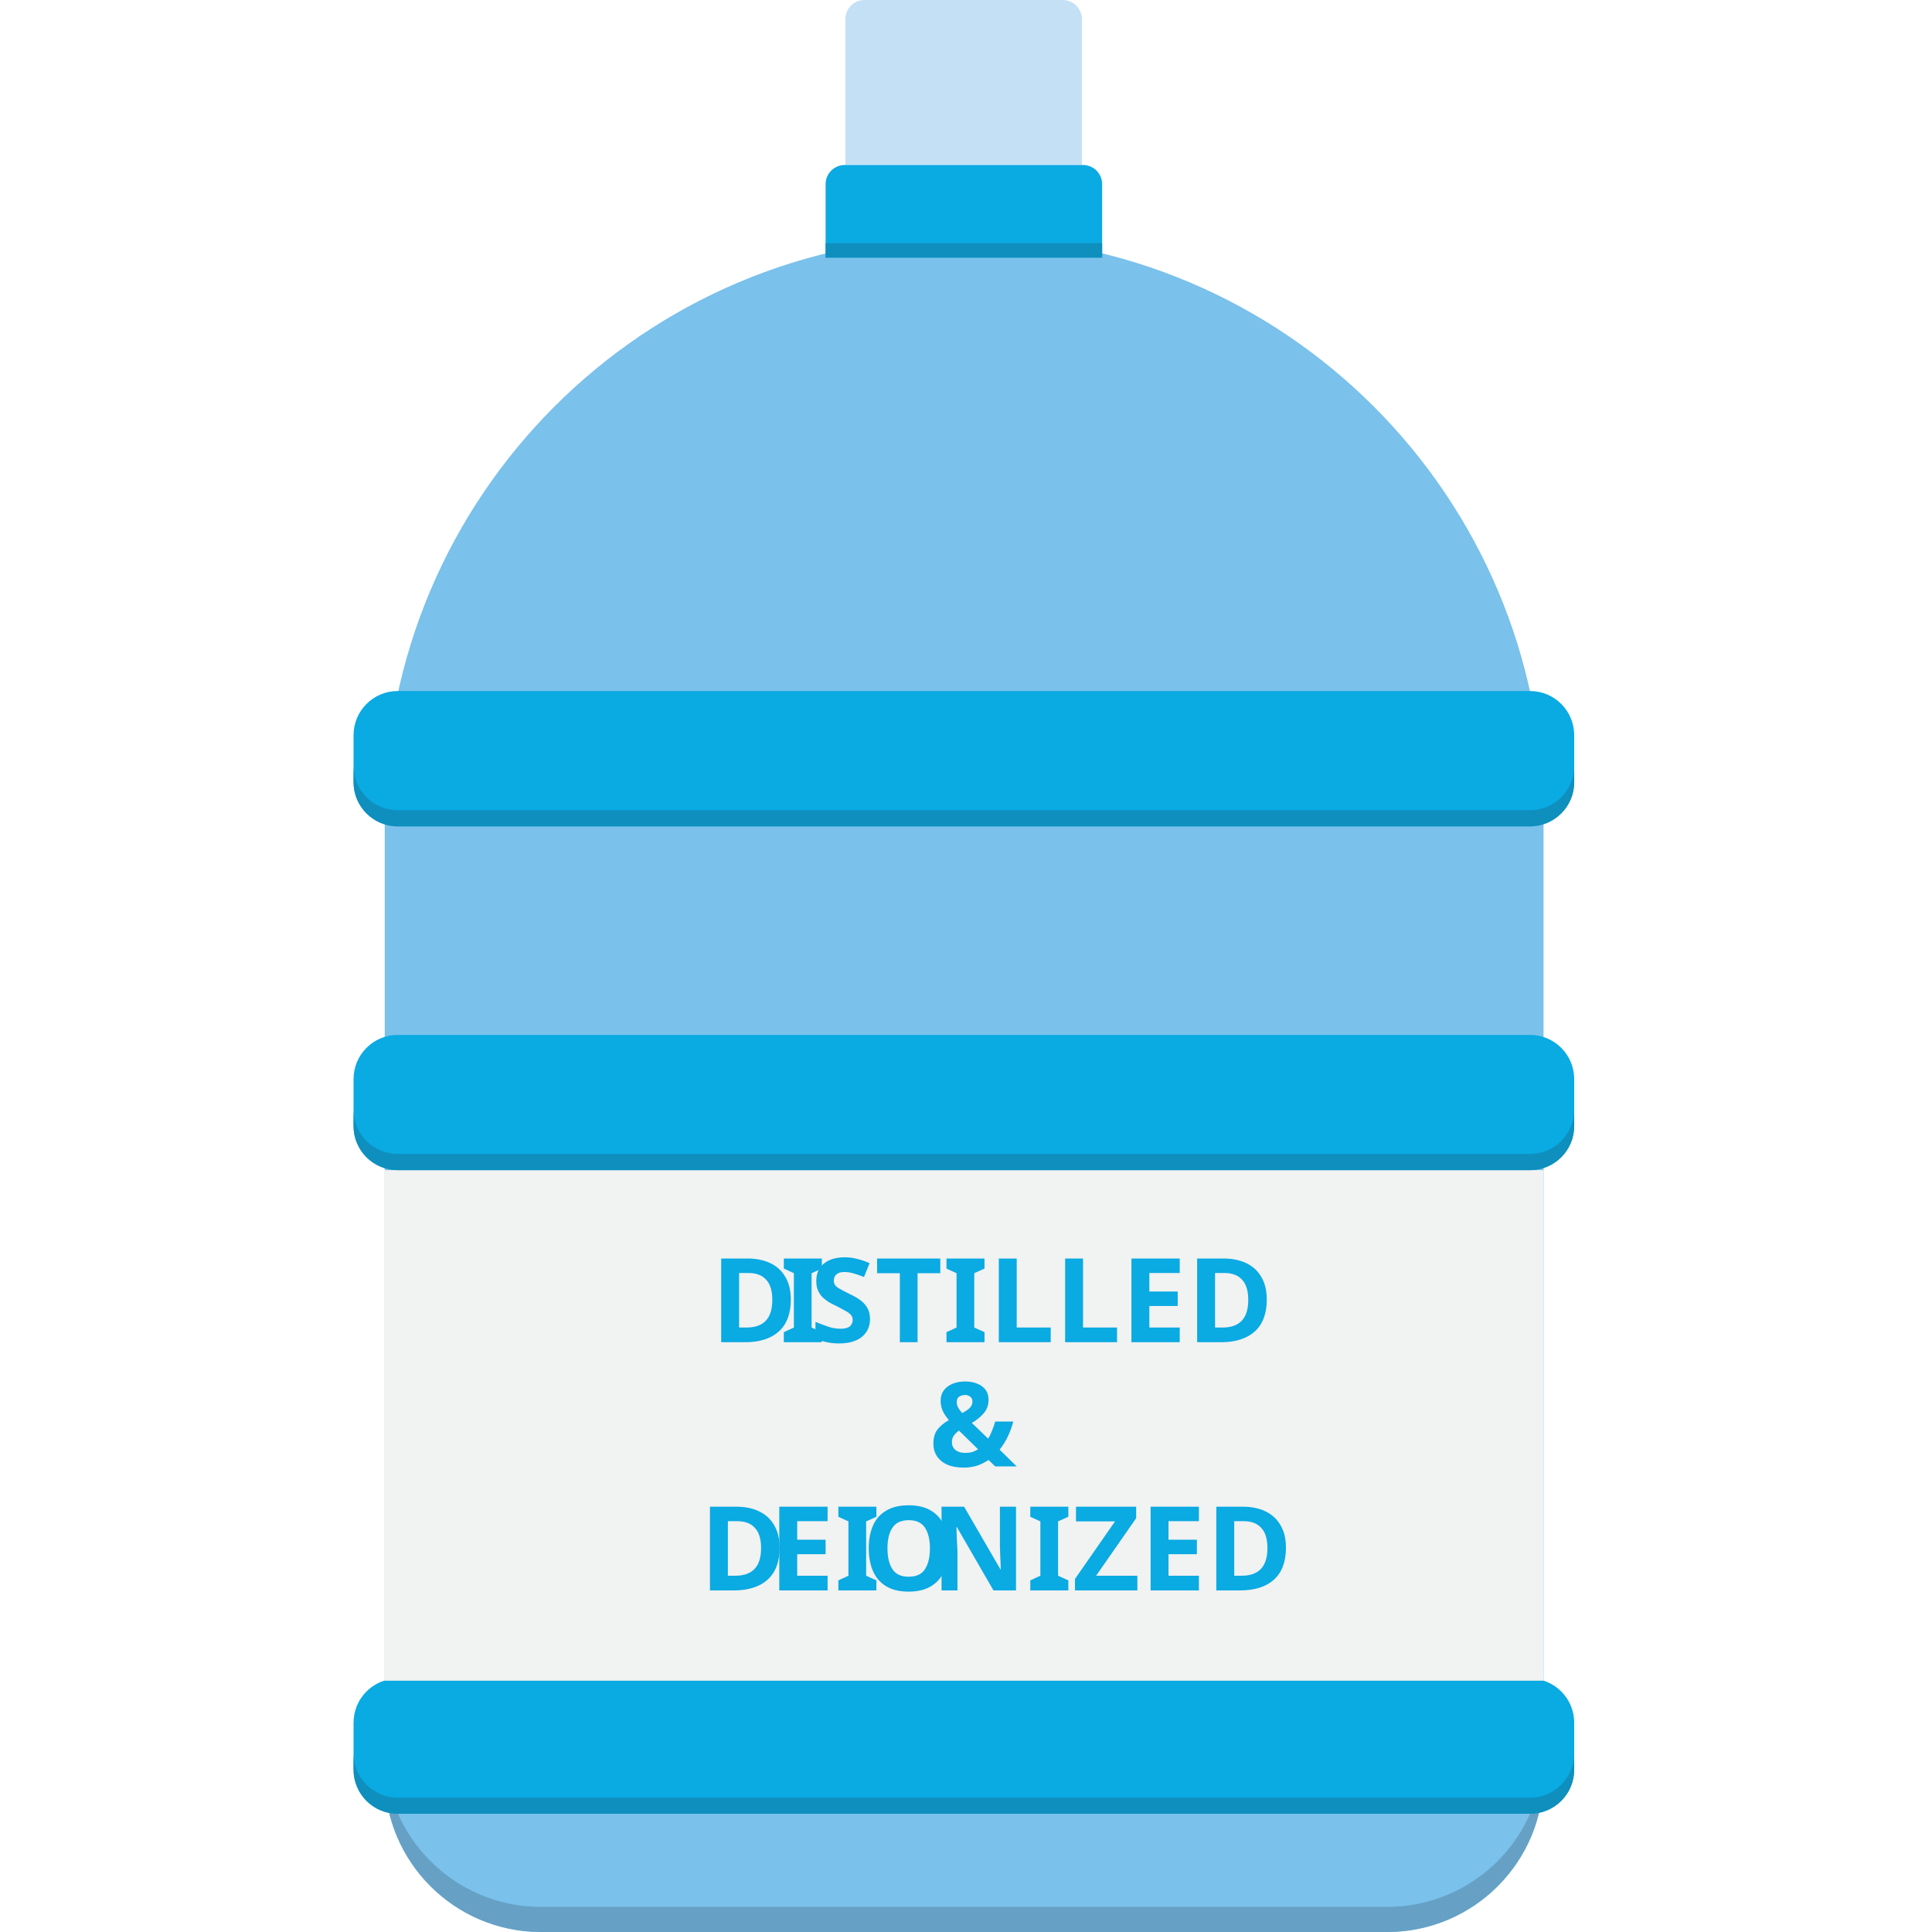
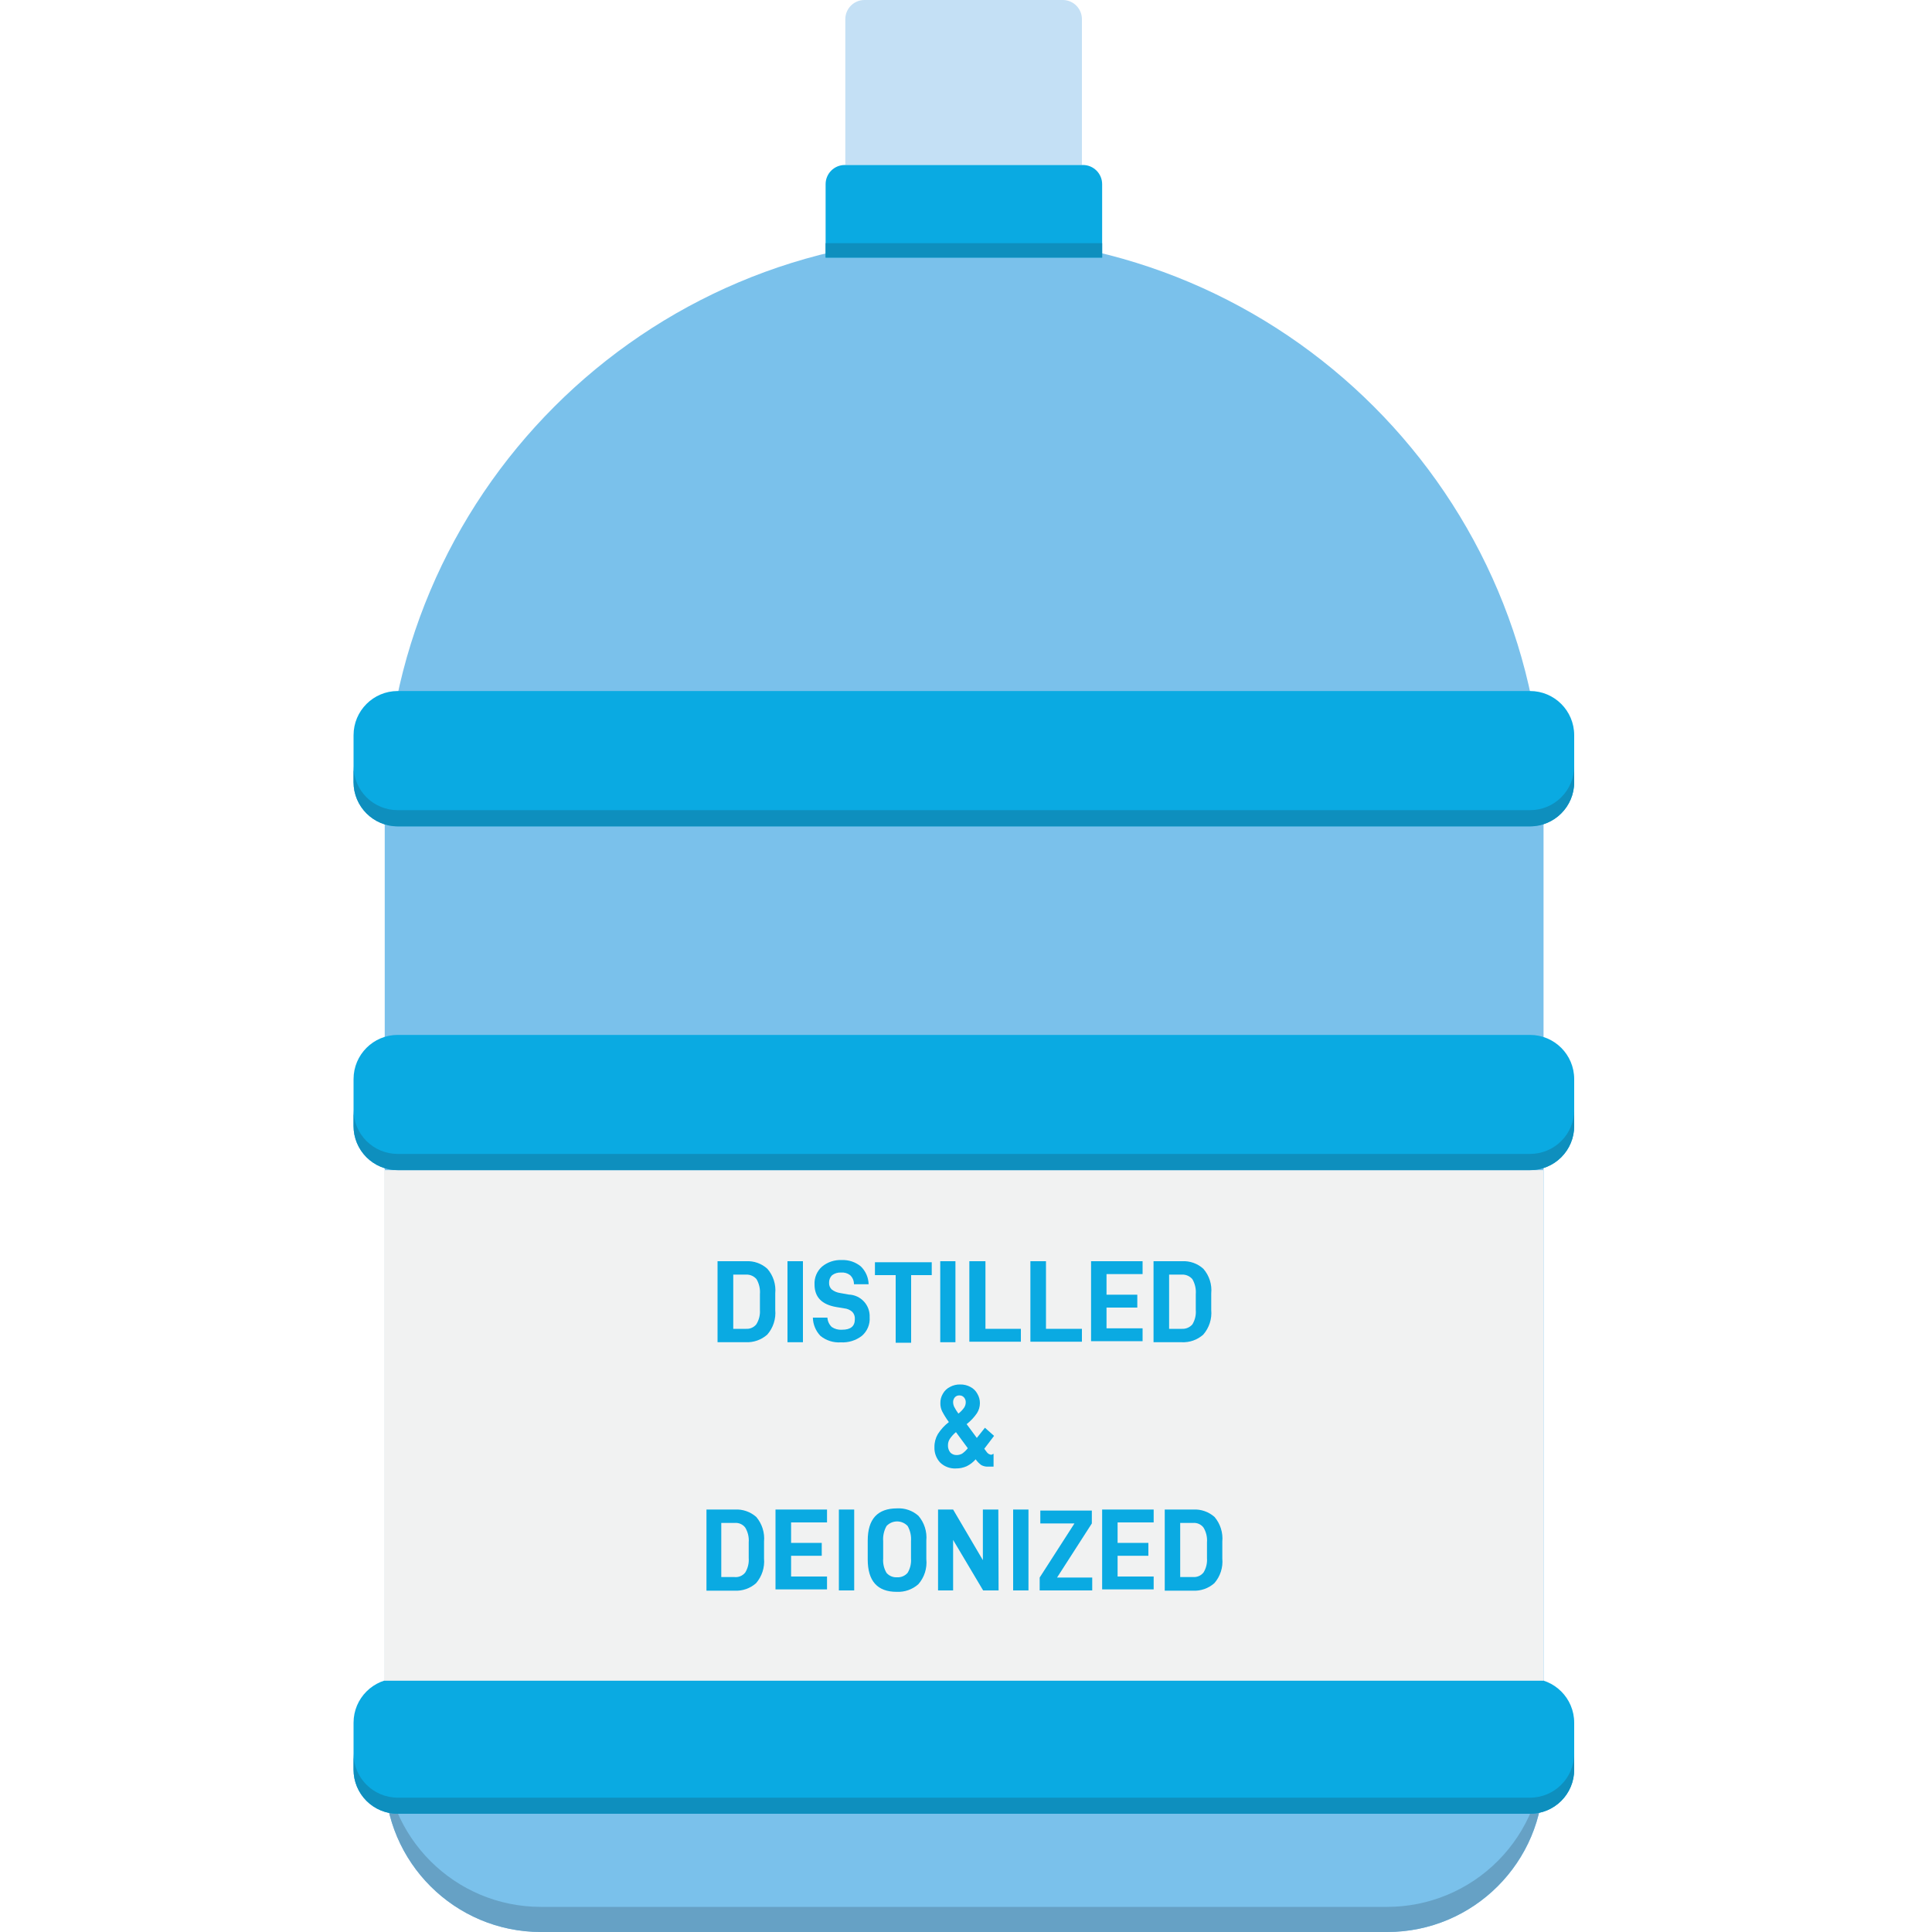
<svg xmlns="http://www.w3.org/2000/svg" id="distilled" viewBox="0 0 150 150">
  <path d="M67.12,0H82.55A1.49,1.49,0,0,1,84,1.49V12.81a0,0,0,0,1,0,0H65.63a0,0,0,0,1,0,0V1.49A1.49,1.49,0,0,1,67.12,0Z" style="fill:#c4e0f5" />
  <path d="M74.84,18.38h0a45,45,0,0,1,45,45v74.5A12.13,12.13,0,0,1,107.7,150H42a12.13,12.13,0,0,1-12.13-12.13V63.37A45,45,0,0,1,74.84,18.38Z" style="fill:#7ac1eb" />
  <path d="M107.7,148.05H42a12.13,12.13,0,0,1-12.13-12.13v2A12.13,12.13,0,0,0,42,150H107.7a12.13,12.13,0,0,0,12.13-12.13v-2A12.13,12.13,0,0,1,107.7,148.05Z" style="fill:#66a1c5" />
  <path d="M65.59,12.81H84.08a1.49,1.49,0,0,1,1.49,1.49V20a0,0,0,0,1,0,0H64.1a0,0,0,0,1,0,0V14.3A1.49,1.49,0,0,1,65.59,12.81Z" style="fill:#0aaae2" />
  <rect x="64.1" y="18.88" width="21.47" height="1.12" style="fill:#0e8fbe" />
  <rect x="27.45" y="53.65" width="94.77" height="10.5" rx="3.43" style="fill:#0aaae2" />
  <path d="M118.79,62.9H30.88a3.42,3.42,0,0,1-3.43-3.42v1.25a3.43,3.43,0,0,0,3.43,3.43h87.91a3.43,3.43,0,0,0,3.43-3.43V59.48A3.42,3.42,0,0,1,118.79,62.9Z" style="fill:#0e8fbe" />
  <rect x="27.45" y="80.35" width="94.77" height="10.5" rx="3.43" style="fill:#0aaae2" />
  <rect x="27.45" y="130.32" width="94.77" height="10.5" rx="3.43" style="fill:#0aaae2" />
  <rect x="29.84" y="90.85" width="89.98" height="39.64" style="fill:#f1f2f2" />
-   <text transform="translate(55.18 104.21)" style="font-size:9.112px;fill:#0aaae2;font-family:D-DIN-Bold, D-DIN;font-weight:700">
-     <tspan style="letter-spacing:-0.01em">D</tspan>
-     <tspan x="5.38" y="0" style="letter-spacing:-0.005em">I</tspan>
-     <tspan x="7.71" y="0">STILLED</tspan>
-     <tspan x="16.93" y="9.64">&amp;</tspan>
-     <tspan x="-0.87" y="19.27" style="letter-spacing:-0.01em">D</tspan>
-     <tspan x="4.51" y="19.27">EI</tspan>
-     <tspan x="11.74" y="19.27" style="letter-spacing:-0.01em">O</tspan>
-     <tspan x="17.11" y="19.27" style="letter-spacing:0em">NIZED</tspan>
-   </text>
+   <path d="M57.93,97.92a2.27,2.27,0,0,1,1.65.59,2.53,2.53,0,0,1,.61,1.91v1.28a2.56,2.56,0,0,1-.62,1.92,2.36,2.36,0,0,1-1.68.59H55.71V97.92Zm.79,4.9A1.87,1.87,0,0,0,59,101.7v-1.22a2,2,0,0,0-.26-1.16,1,1,0,0,0-.81-.36h-1v4.21h1A.94.94,0,0,0,58.72,102.82Z" style="fill:#0aaae2" />
+   <path d="M62.34,97.92v6.29h-1.2V97.92Z" style="fill:#0aaae2" />
+   <path d="M63.11,102.3h1.13a1.09,1.09,0,0,0,.34.73,1.26,1.26,0,0,0,.79.21c.68,0,1-.27,1-.82a.74.74,0,0,0-.2-.57,1.09,1.09,0,0,0-.63-.27l-.6-.1c-1.13-.19-1.7-.77-1.7-1.75a1.74,1.74,0,0,1,.58-1.39,2.23,2.23,0,0,1,1.53-.51,2.18,2.18,0,0,1,1.48.49,2,2,0,0,1,.61,1.39H66.3A.94.94,0,0,0,66,99a1,1,0,0,0-.69-.2,1.06,1.06,0,0,0-.71.21.78.78,0,0,0-.23.59.67.67,0,0,0,.21.52,1.41,1.41,0,0,0,.65.27l.67.12a1.68,1.68,0,0,1,1.62,1.76,1.74,1.74,0,0,1-.61,1.45,2.44,2.44,0,0,1-1.63.5,2.27,2.27,0,0,1-1.58-.5A2.13,2.13,0,0,1,63.11,102.3Z" style="fill:#0aaae2" />
+   <path d="M70.74,99v5.25h-1.2V99H67.93v-1h4.41v1Z" style="fill:#0aaae2" />
+   <path d="M74.18,97.92v6.29H73V97.92Z" style="fill:#0aaae2" />
+   <path d="M76.51,97.92v5.25h2.75v1h-4V97.92Z" style="fill:#0aaae2" />
+   <path d="M81.21,97.92v5.25H84v1H80V97.92Z" style="fill:#0aaae2" />
+   <path d="M85.91,100.52H88.3v1H85.91v1.61h2.8v1h-4V97.92h4v1h-2.8Z" style="fill:#0aaae2" />
+   <path d="M91.78,97.92a2.27,2.27,0,0,1,1.65.59,2.53,2.53,0,0,1,.61,1.91v1.28a2.56,2.56,0,0,1-.62,1.92,2.34,2.34,0,0,1-1.68.59H89.56V97.92Zm.8,4.9a1.87,1.87,0,0,0,.26-1.12v-1.22a2,2,0,0,0-.26-1.16,1,1,0,0,0-.81-.36h-1v4.21h1A1,1,0,0,0,92.58,102.82Z" style="fill:#0aaae2" />
+   <path d="M77.14,112.87v1H76.7a1,1,0,0,1-.51-.12,1.88,1.88,0,0,1-.44-.45l0,0a2.24,2.24,0,0,1-.7.54,2,2,0,0,1-.83.17,1.64,1.64,0,0,1-1.23-.46,1.66,1.66,0,0,1-.44-1.2,1.93,1.93,0,0,1,.26-1,3.59,3.59,0,0,1,.86-.94,6.58,6.58,0,0,1-.52-.83,1.38,1.38,0,0,1-.14-.63,1.36,1.36,0,0,1,.2-.75,1.26,1.26,0,0,1,.55-.52,1.57,1.57,0,0,1,.79-.19,1.59,1.59,0,0,1,.79.19,1.26,1.26,0,0,1,.54.53,1.4,1.4,0,0,1,.2.73,1.45,1.45,0,0,1-.23.78,3.76,3.76,0,0,1-.8.85l.79,1.07.63-.79.71.63-.76,1,.17.23a.51.51,0,0,0,.38.24Zm-2-.43-.92-1.25a2.4,2.4,0,0,0-.48.53.89.89,0,0,0-.14.49.84.84,0,0,0,.18.56.65.65,0,0,0,.5.2.88.88,0,0,0,.42-.11A2.06,2.06,0,0,0,75.14,112.44ZM74,108.87a.89.89,0,0,0,.08.35,3.75,3.75,0,0,0,.33.53,2,2,0,0,0,.45-.47.75.75,0,0,0,.12-.41.54.54,0,0,0-.14-.38.45.45,0,0,0-.35-.15.45.45,0,0,0-.35.14A.56.56,0,0,0,74,108.87Z" style="fill:#0aaae2" />
+   <path d="M57.06,117.2a2.3,2.3,0,0,1,1.66.58,2.59,2.59,0,0,1,.6,1.91V121a2.59,2.59,0,0,1-.62,1.92,2.33,2.33,0,0,1-1.67.58H54.85V117.2Zm.8,4.89a1.87,1.87,0,0,0,.27-1.12v-1.21a1.94,1.94,0,0,0-.27-1.16.92.92,0,0,0-.81-.36H56v4.2h1A.94.94,0,0,0,57.86,122.09Z" style="fill:#0aaae2" />
+   <path d="M61.42,119.79H63.8v1H61.42v1.61h2.79v1h-4V117.2h4v1H61.42Z" style="fill:#0aaae2" />
+   <path d="M66.32,117.2v6.28H65.13V117.2Z" style="fill:#0aaae2" />
+   <path d="M67.37,119.61c0-1.67.76-2.5,2.28-2.5a2.29,2.29,0,0,1,1.66.58,2.59,2.59,0,0,1,.61,1.92v1.44A2.56,2.56,0,0,1,71.3,123a2.37,2.37,0,0,1-1.68.59c-1.5,0-2.25-.84-2.25-2.51ZM70.73,121v-1.35a2.06,2.06,0,0,0-.26-1.17,1.12,1.12,0,0,0-1.64,0,2.08,2.08,0,0,0-.26,1.18V121a1.9,1.9,0,0,0,.26,1.12,1,1,0,0,0,.82.34,1,1,0,0,0,.82-.35A1.89,1.89,0,0,0,70.73,121Z" style="fill:#0aaae2" />
+   <path d="M77.53,123.48h-1.2L74,119.56v3.92H72.83V117.2H74l2.31,3.93V117.2h1.2Z" style="fill:#0aaae2" />
+   <path d="M79.85,117.2v6.28H78.66V117.2Z" style="fill:#0aaae2" />
+   <path d="M84.8,123.48H80.72v-1l2.7-4.2H80.77v-1h4v1l-2.7,4.2H84.8Z" style="fill:#0aaae2" />
+   <path d="M86.77,119.79h2.39v1H86.77v1.61h2.8v1h-4V117.2h4v1h-2.8Z" style="fill:#0aaae2" />
+   <path d="M92.64,117.2a2.3,2.3,0,0,1,1.66.58,2.59,2.59,0,0,1,.6,1.91V121a2.55,2.55,0,0,1-.62,1.92,2.33,2.33,0,0,1-1.67.58H90.43V117.2Zm.8,4.89a1.87,1.87,0,0,0,.27-1.12v-1.21a1.94,1.94,0,0,0-.27-1.16.92.92,0,0,0-.81-.36h-1v4.2h1A.94.94,0,0,0,93.44,122.09Z" style="fill:#0aaae2" />
  <path d="M118.79,89.59H30.88a3.42,3.42,0,0,1-3.43-3.42v1.25a3.42,3.42,0,0,0,3.43,3.43h87.91a3.42,3.42,0,0,0,3.43-3.43V86.17A3.42,3.42,0,0,1,118.79,89.59Z" style="fill:#0e8fbe" />
  <path d="M118.79,139.57H30.88a3.43,3.43,0,0,1-3.43-3.43v1.26a3.42,3.42,0,0,0,3.43,3.42h87.91a3.42,3.42,0,0,0,3.43-3.42v-1.26A3.43,3.43,0,0,1,118.79,139.57Z" style="fill:#0e8fbe" />
</svg>
